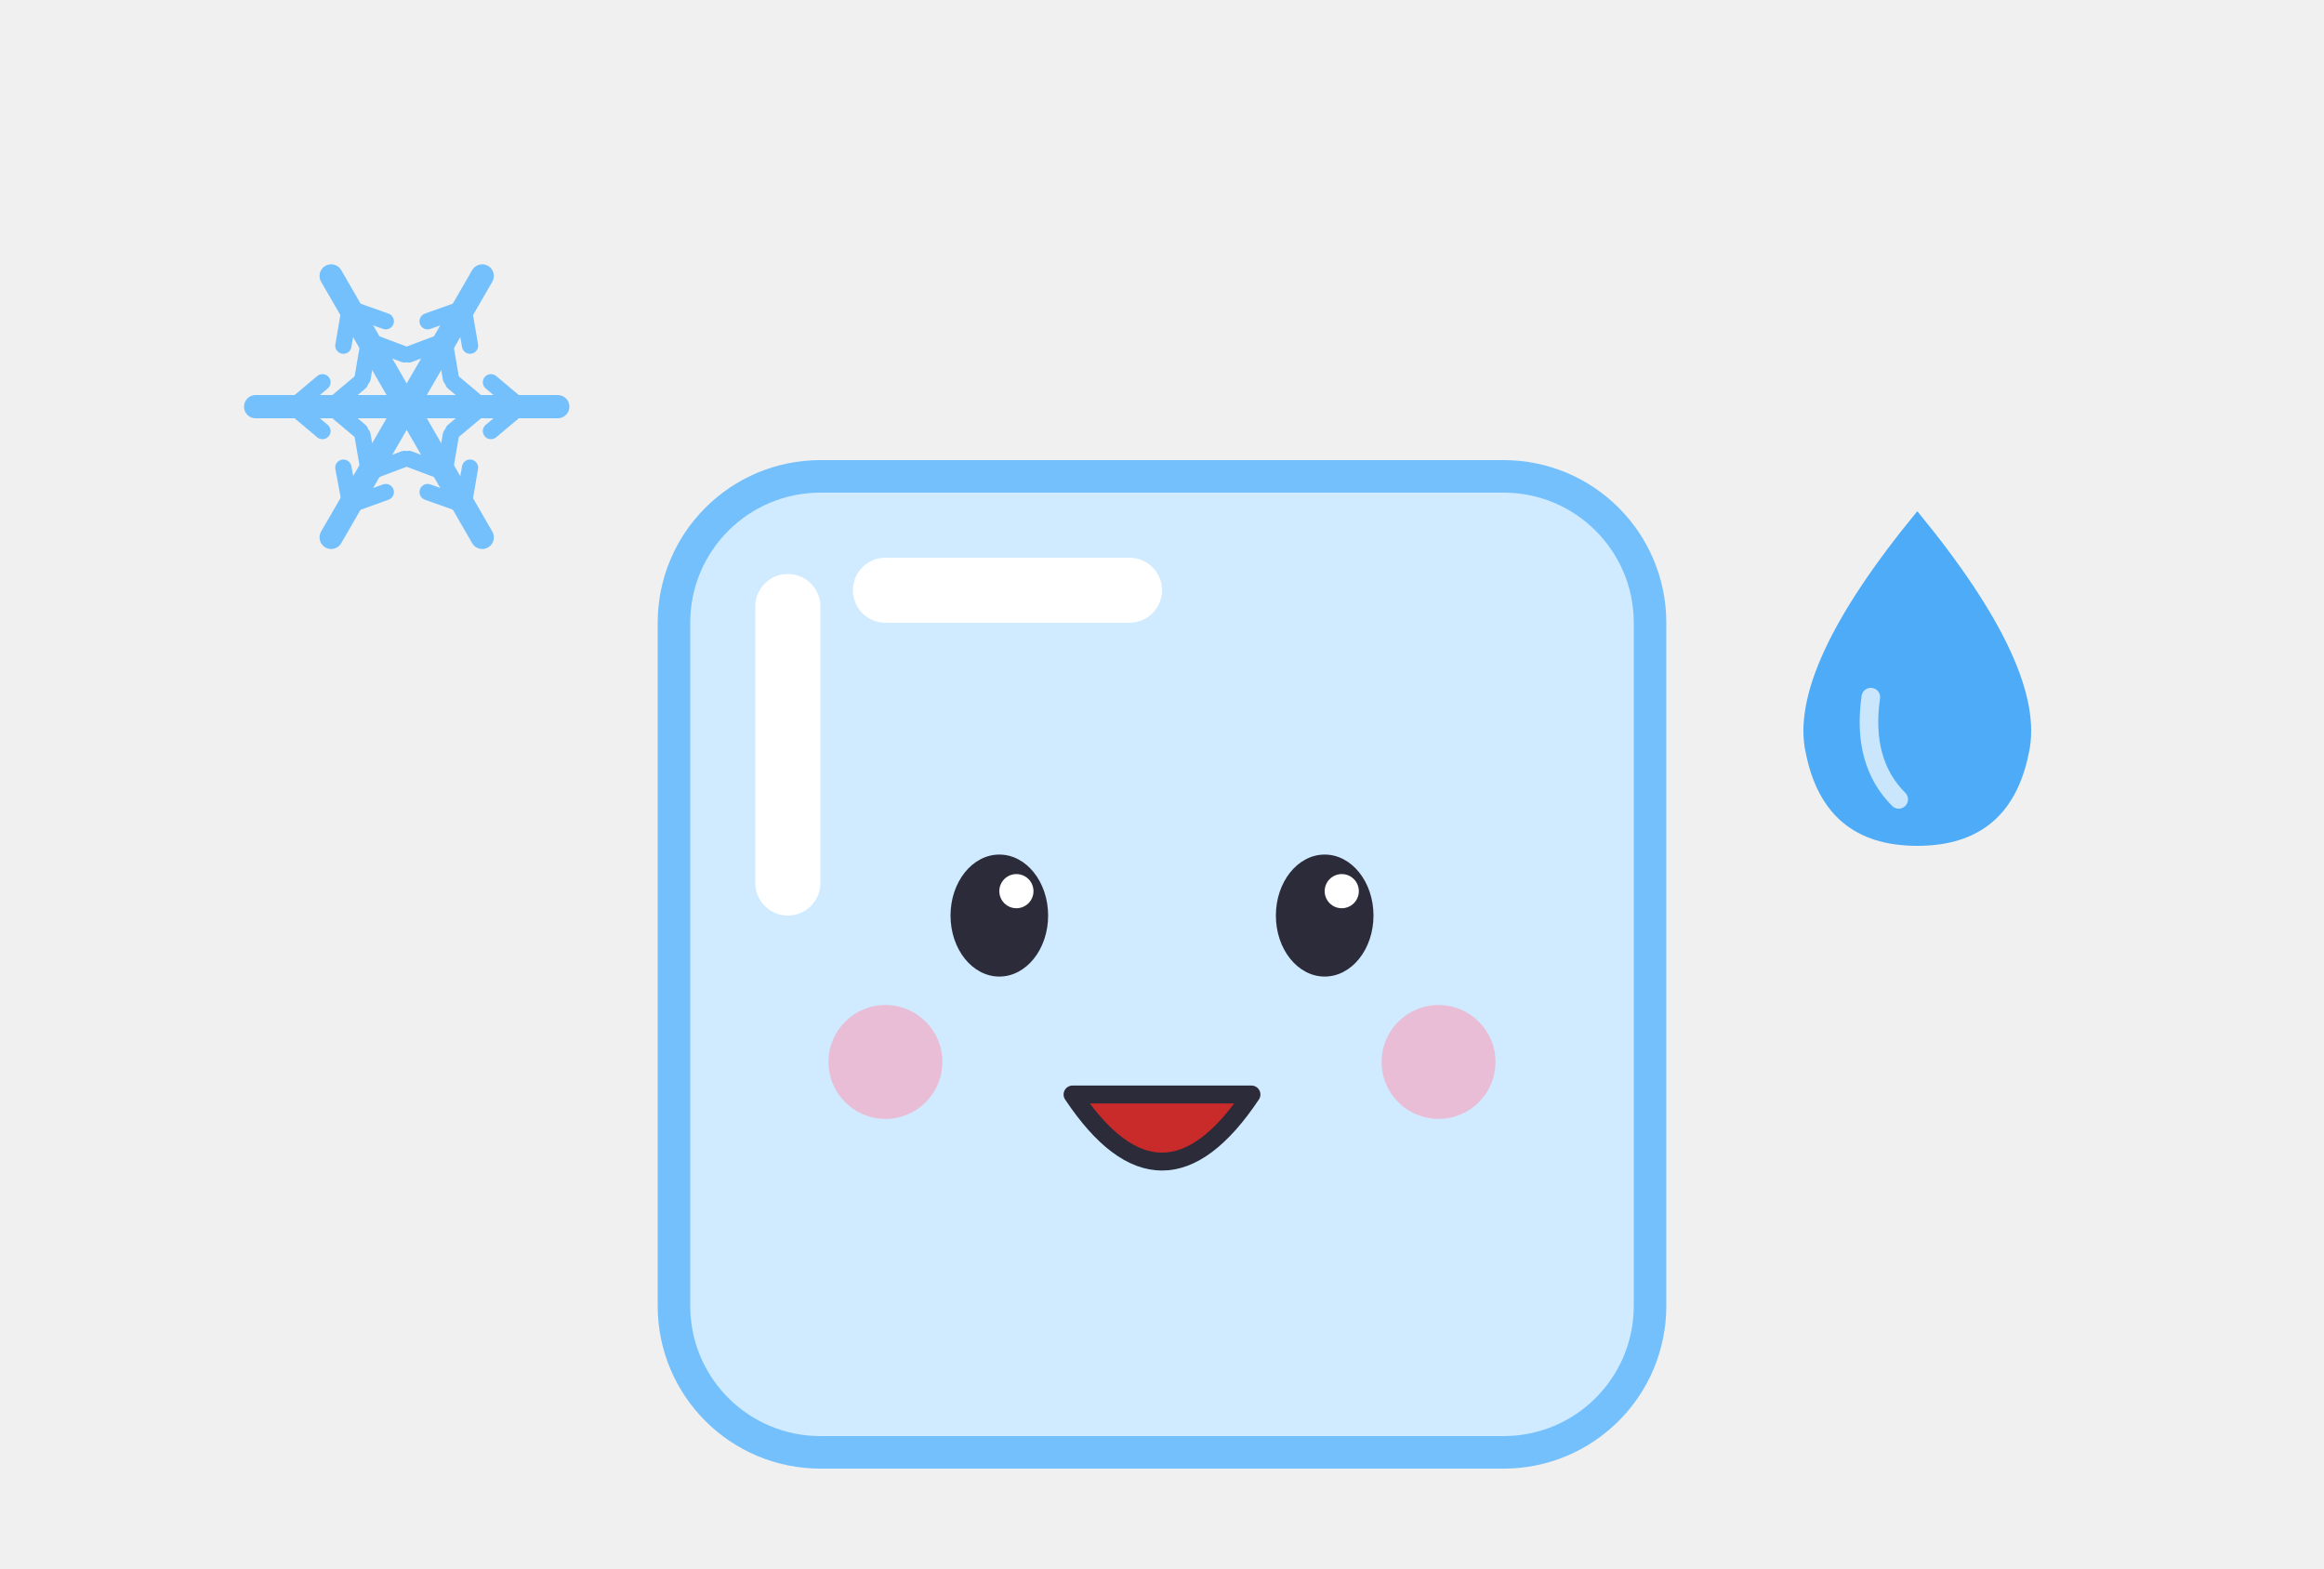
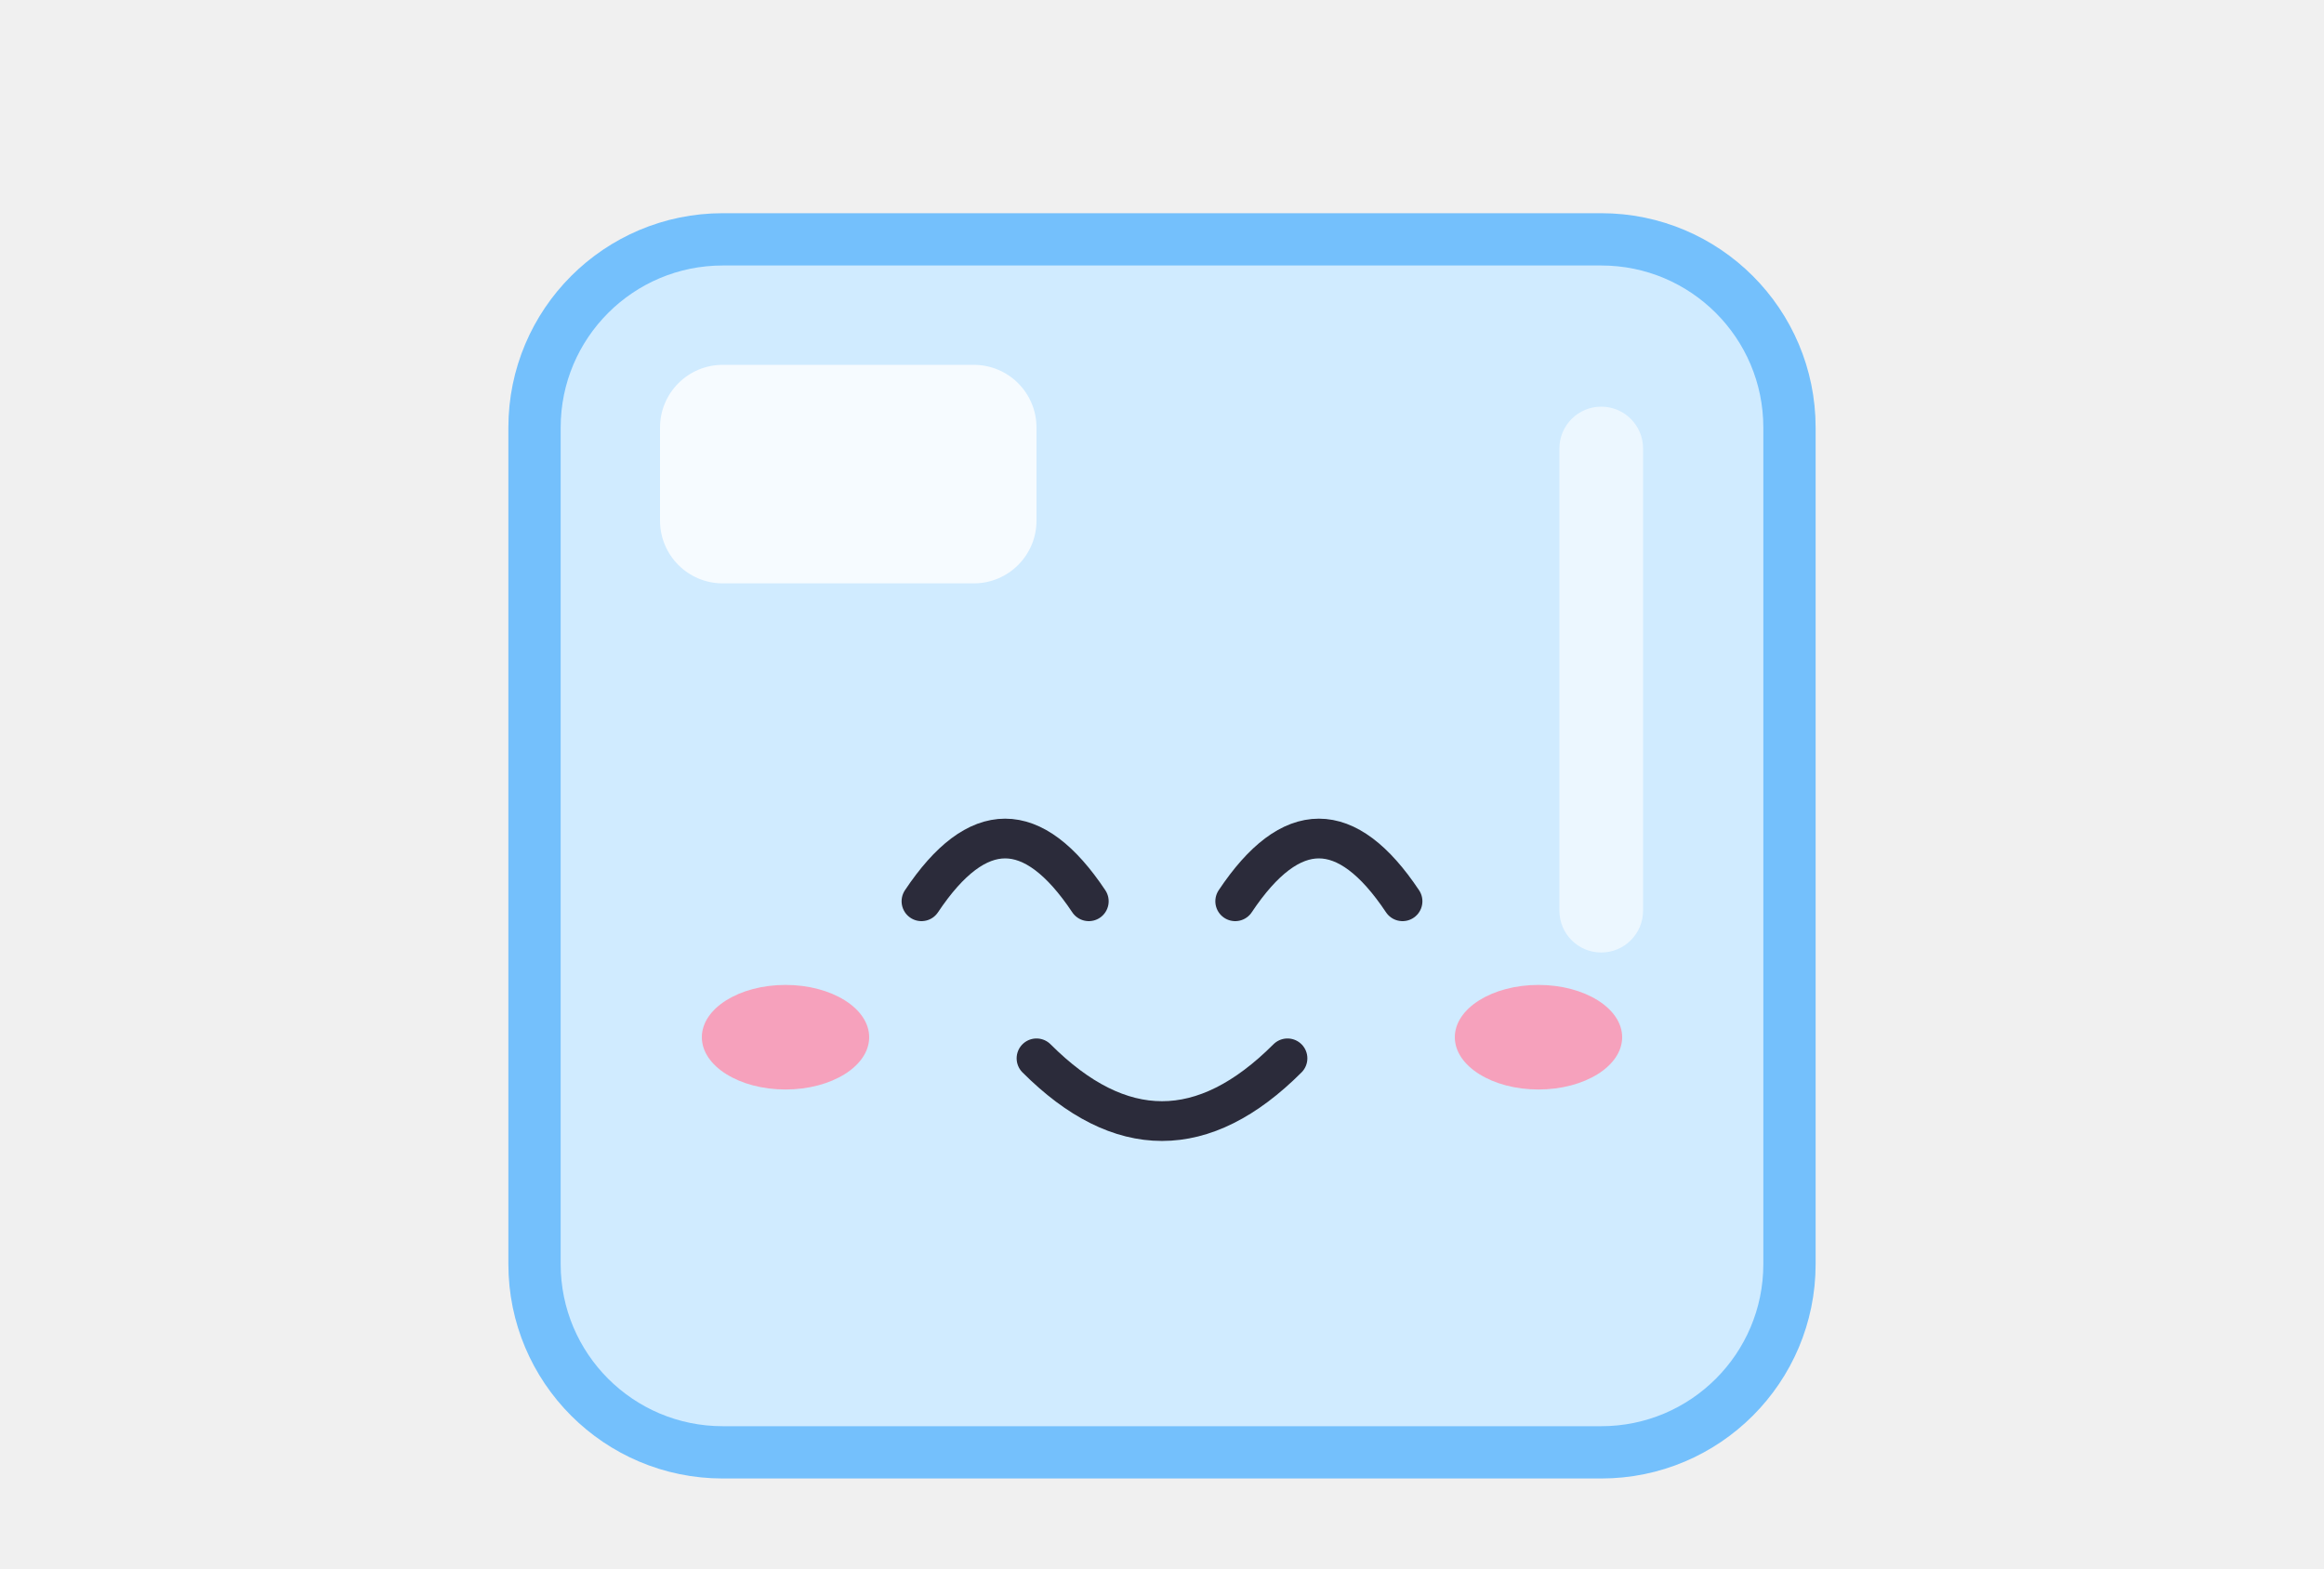
<svg xmlns="http://www.w3.org/2000/svg" viewBox="0 0 400 270" width="400" height="270">
-   <g transform="translate(200 250) scale(1.4 1.4)">
-     <rect x="-60" y="-120" width="120" height="120" rx="18" fill="#d0ebff" stroke="#74c0fc" stroke-width="4" />
-     <path d="M -46 -104 L -46 -70" fill="none" stroke="#fff" stroke-width="8" stroke-linecap="round" stroke-linejoin="round" />
-     <path d="M -34 -106 L -4 -106" fill="none" stroke="#fff" stroke-width="8" stroke-linecap="round" stroke-linejoin="round" />
-     <g transform="translate(0 -66)">
-       <ellipse cx="-20" cy="0" rx="6" ry="7.5" fill="#2b2b3a" />
-       <ellipse cx="20" cy="0" rx="6" ry="7.5" fill="#2b2b3a" />
-       <circle cx="-17.9" cy="-3" r="2.1" fill="#fff" />
-       <circle cx="22.1" cy="-3" r="2.1" fill="#fff" />
-       <circle cx="-34" cy="18" r="7" fill="#ff8fab" opacity="0.5" />
-       <circle cx="34" cy="18" r="7" fill="#ff8fab" opacity="0.5" />
-       <path d="M -11 22 Q 0 38.5 11 22 Z" fill="#c92a2a" stroke="#2b2b3a" stroke-width="2.2" stroke-linecap="round" stroke-linejoin="round" />
-     </g>
-   </g>
-   <g transform="translate(70 70)">
-     <line x1="0" y1="0" x2="26" y2="0" stroke="#74c0fc" stroke-width="4" stroke-linecap="round" />
-     <line x1="13" y1="0" x2="8" y2="4.2" stroke="#74c0fc" stroke-width="2.8" stroke-linecap="round" />
-     <line x1="13" y1="0" x2="8" y2="-4.2" stroke="#74c0fc" stroke-width="2.8" stroke-linecap="round" />
-     <line x1="19.5" y1="0" x2="14.5" y2="4.2" stroke="#74c0fc" stroke-width="2.8" stroke-linecap="round" />
-     <line x1="19.5" y1="0" x2="14.5" y2="-4.2" stroke="#74c0fc" stroke-width="2.8" stroke-linecap="round" />
-     <line x1="0" y1="0" x2="13" y2="22.5" stroke="#74c0fc" stroke-width="4" stroke-linecap="round" />
-     <line x1="6.5" y1="11.3" x2="0.4" y2="9" stroke="#74c0fc" stroke-width="2.8" stroke-linecap="round" />
-     <line x1="6.5" y1="11.3" x2="7.6" y2="4.9" stroke="#74c0fc" stroke-width="2.8" stroke-linecap="round" />
-     <line x1="9.8" y1="16.9" x2="3.6" y2="14.7" stroke="#74c0fc" stroke-width="2.8" stroke-linecap="round" />
-     <line x1="9.8" y1="16.9" x2="10.9" y2="10.5" stroke="#74c0fc" stroke-width="2.8" stroke-linecap="round" />
-     <line x1="0" y1="0" x2="-13" y2="22.5" stroke="#74c0fc" stroke-width="4" stroke-linecap="round" />
-     <line x1="-6.5" y1="11.3" x2="-7.6" y2="4.9" stroke="#74c0fc" stroke-width="2.8" stroke-linecap="round" />
-     <line x1="-6.5" y1="11.3" x2="-0.4" y2="9" stroke="#74c0fc" stroke-width="2.8" stroke-linecap="round" />
-     <line x1="-9.7" y1="16.9" x2="-10.9" y2="10.5" stroke="#74c0fc" stroke-width="2.8" stroke-linecap="round" />
-     <line x1="-9.7" y1="16.9" x2="-3.6" y2="14.7" stroke="#74c0fc" stroke-width="2.8" stroke-linecap="round" />
-     <line x1="0" y1="0" x2="-26" y2="0" stroke="#74c0fc" stroke-width="4" stroke-linecap="round" />
-     <line x1="-13" y1="0" x2="-8" y2="-4.2" stroke="#74c0fc" stroke-width="2.8" stroke-linecap="round" />
-     <line x1="-13" y1="0" x2="-8" y2="4.2" stroke="#74c0fc" stroke-width="2.8" stroke-linecap="round" />
-     <line x1="-19.5" y1="0" x2="-14.5" y2="-4.2" stroke="#74c0fc" stroke-width="2.8" stroke-linecap="round" />
-     <line x1="-19.5" y1="0" x2="-14.5" y2="4.2" stroke="#74c0fc" stroke-width="2.8" stroke-linecap="round" />
-     <line x1="0" y1="0" x2="-13" y2="-22.5" stroke="#74c0fc" stroke-width="4" stroke-linecap="round" />
-     <line x1="-6.5" y1="-11.3" x2="-0.4" y2="-9" stroke="#74c0fc" stroke-width="2.8" stroke-linecap="round" />
-     <line x1="-6.5" y1="-11.3" x2="-7.6" y2="-4.9" stroke="#74c0fc" stroke-width="2.8" stroke-linecap="round" />
-     <line x1="-9.8" y1="-16.9" x2="-3.6" y2="-14.7" stroke="#74c0fc" stroke-width="2.8" stroke-linecap="round" />
-     <line x1="-9.8" y1="-16.9" x2="-10.9" y2="-10.5" stroke="#74c0fc" stroke-width="2.8" stroke-linecap="round" />
-     <line x1="0" y1="0" x2="13" y2="-22.5" stroke="#74c0fc" stroke-width="4" stroke-linecap="round" />
-     <line x1="6.5" y1="-11.3" x2="7.6" y2="-4.9" stroke="#74c0fc" stroke-width="2.8" stroke-linecap="round" />
-     <line x1="6.5" y1="-11.3" x2="0.4" y2="-9" stroke="#74c0fc" stroke-width="2.8" stroke-linecap="round" />
-     <line x1="9.8" y1="-16.9" x2="10.9" y2="-10.5" stroke="#74c0fc" stroke-width="2.8" stroke-linecap="round" />
-     <line x1="9.8" y1="-16.9" x2="3.6" y2="-14.7" stroke="#74c0fc" stroke-width="2.8" stroke-linecap="round" />
-   </g>
-   <g transform="translate(330 120) scale(0.8 0.8)">
-     <path d="M 0 -40 Q 28 -6 24 12 Q 20 32 0 32 Q -20 32 -24 12 Q -28 -6 0 -40 Z" fill="#4dabf7" />
-     <path d="M -10 0 Q -12 14 -4 22" fill="none" stroke="#fff" stroke-width="4" stroke-linecap="round" stroke-linejoin="round" opacity="0.7" />
+   <g transform="translate(200 250) scale(1.8 1.8)">
+     <rect x="-60" y="-116" width="120" height="116" rx="18" fill="#d0ebff" stroke="#74c0fc" stroke-width="5" />
+     <rect x="-48" y="-104" width="36" height="20.9" rx="6" fill="#fff" opacity="0.8" />
+     <rect x="38" y="-100" width="8" height="52.2" rx="4" fill="#fff" opacity="0.6" />
+     <ellipse cx="-36" cy="-39.7" rx="8" ry="5" fill="#ff8fab" opacity="0.8" />
+     <ellipse cx="36" cy="-39.7" rx="8" ry="5" fill="#ff8fab" opacity="0.8" />
+     <path d="M -23 -52.7 Q -15 -64.7 -7 -52.7" fill="none" stroke="#2b2b3a" stroke-width="3.8" stroke-linecap="round" stroke-linejoin="round" />
+     <path d="M 7 -52.7 Q 15 -64.7 23 -52.7" fill="none" stroke="#2b2b3a" stroke-width="3.8" stroke-linecap="round" stroke-linejoin="round" />
+     <path d="M -12 -37.68 Q 0 -25.68 12 -37.68" fill="none" stroke="#2b2b3a" stroke-width="3.8" stroke-linecap="round" stroke-linejoin="round" />
  </g>
</svg>
